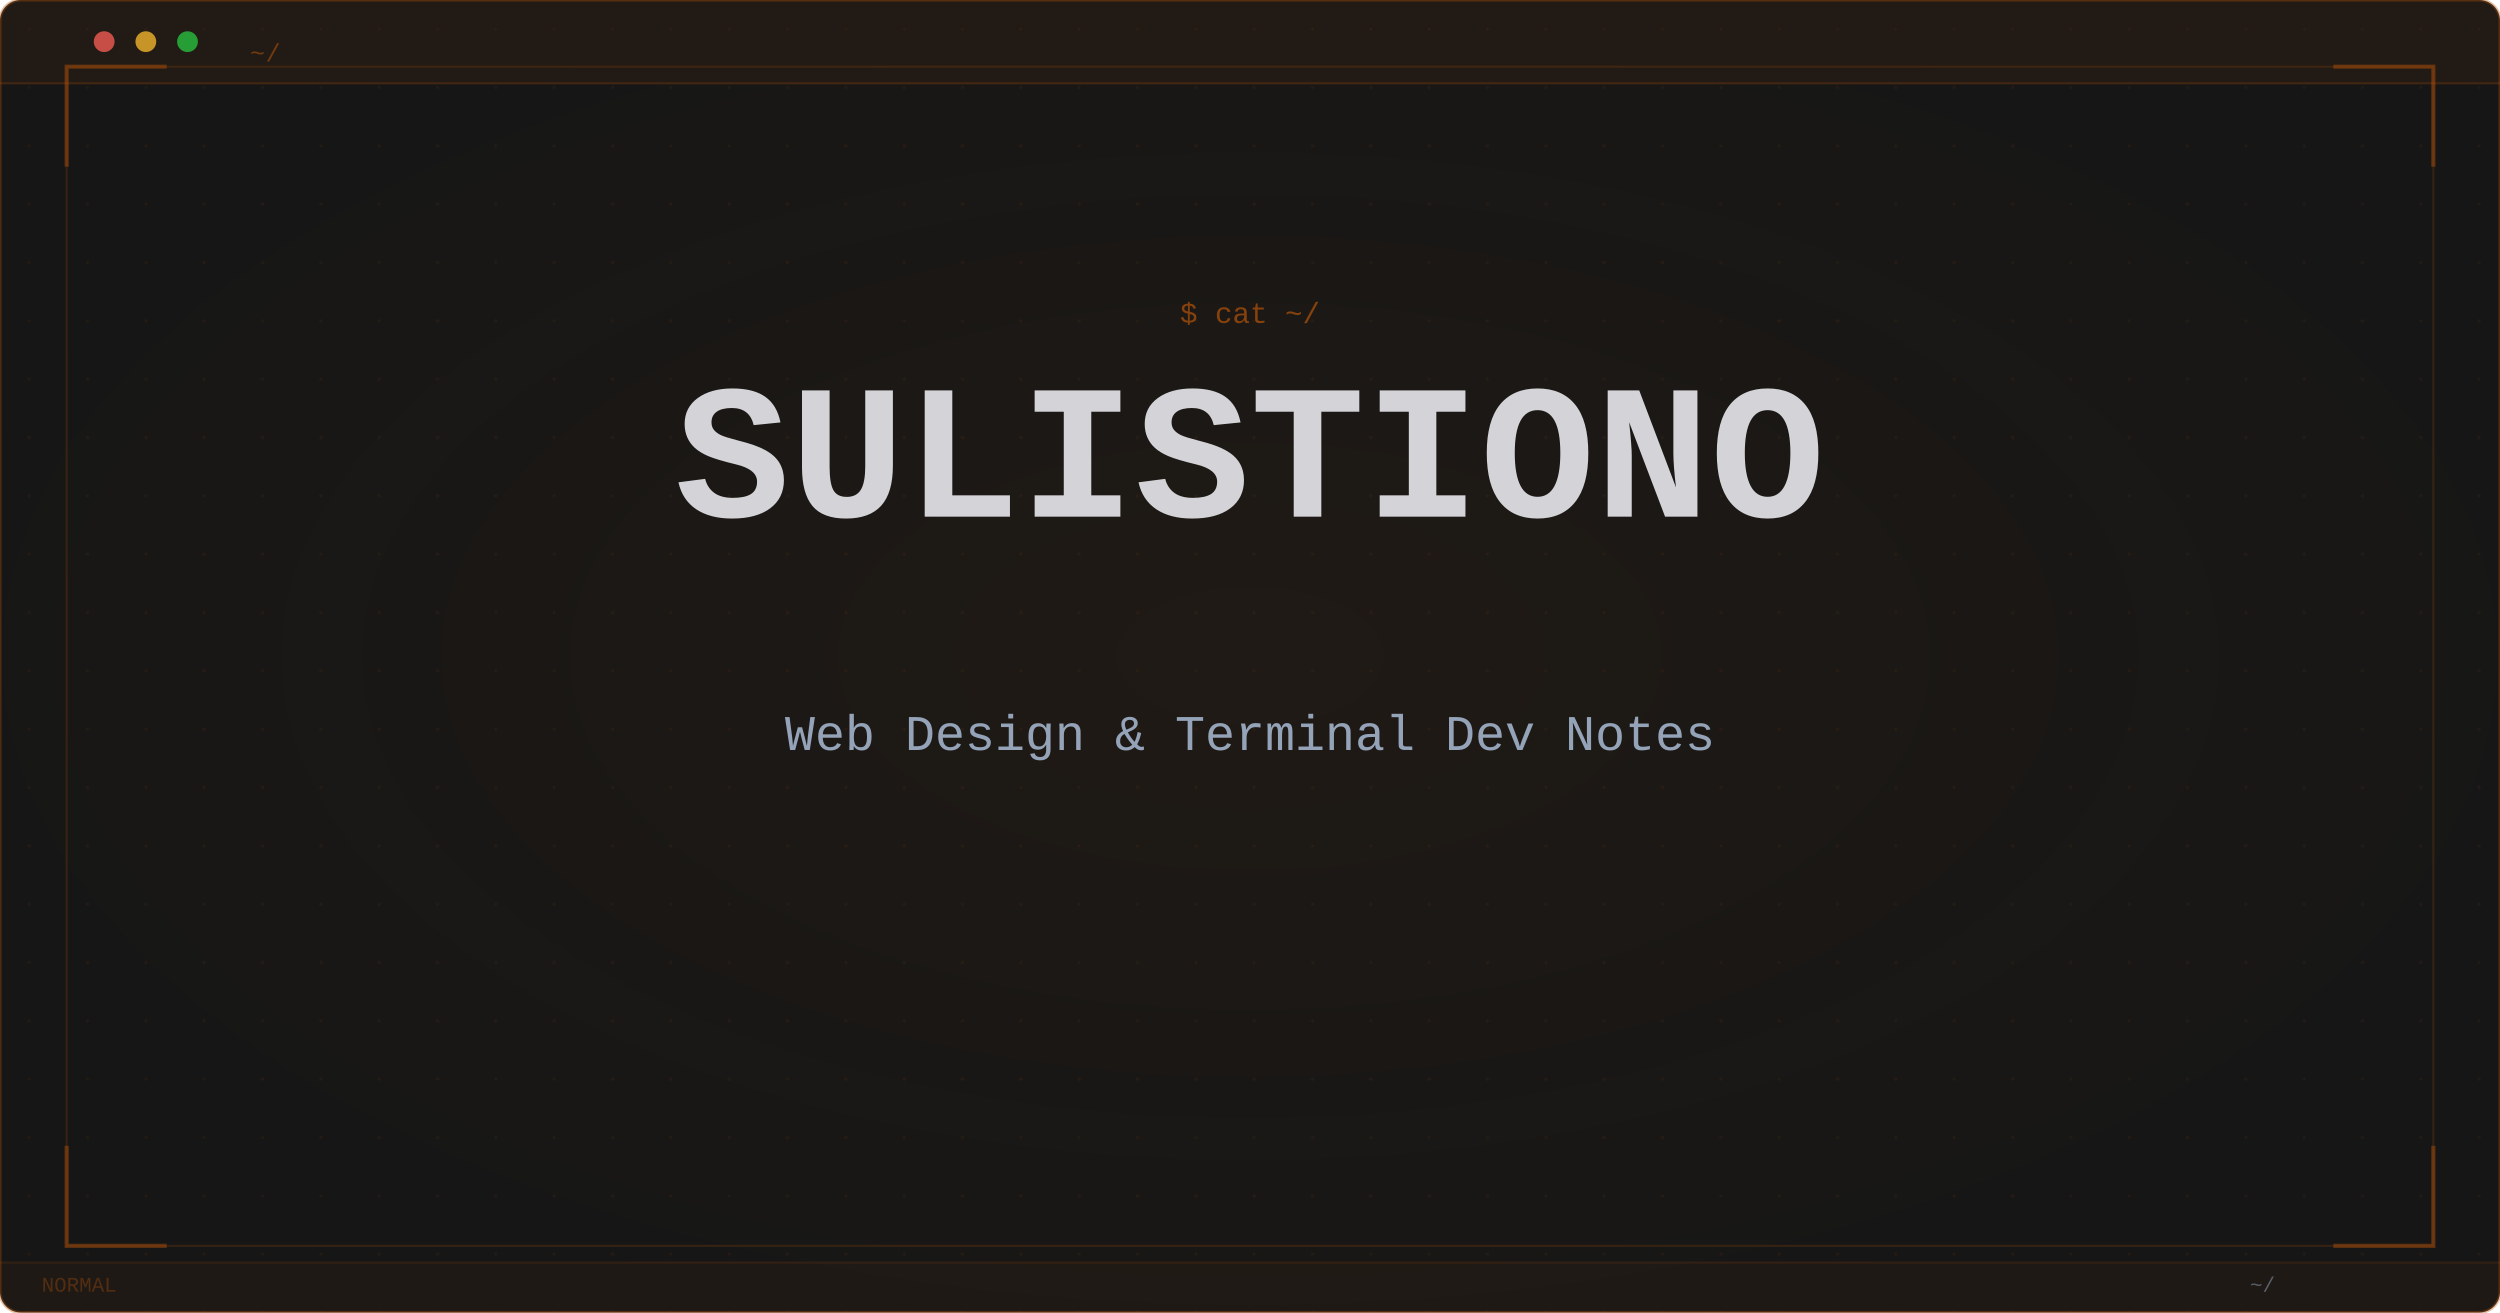
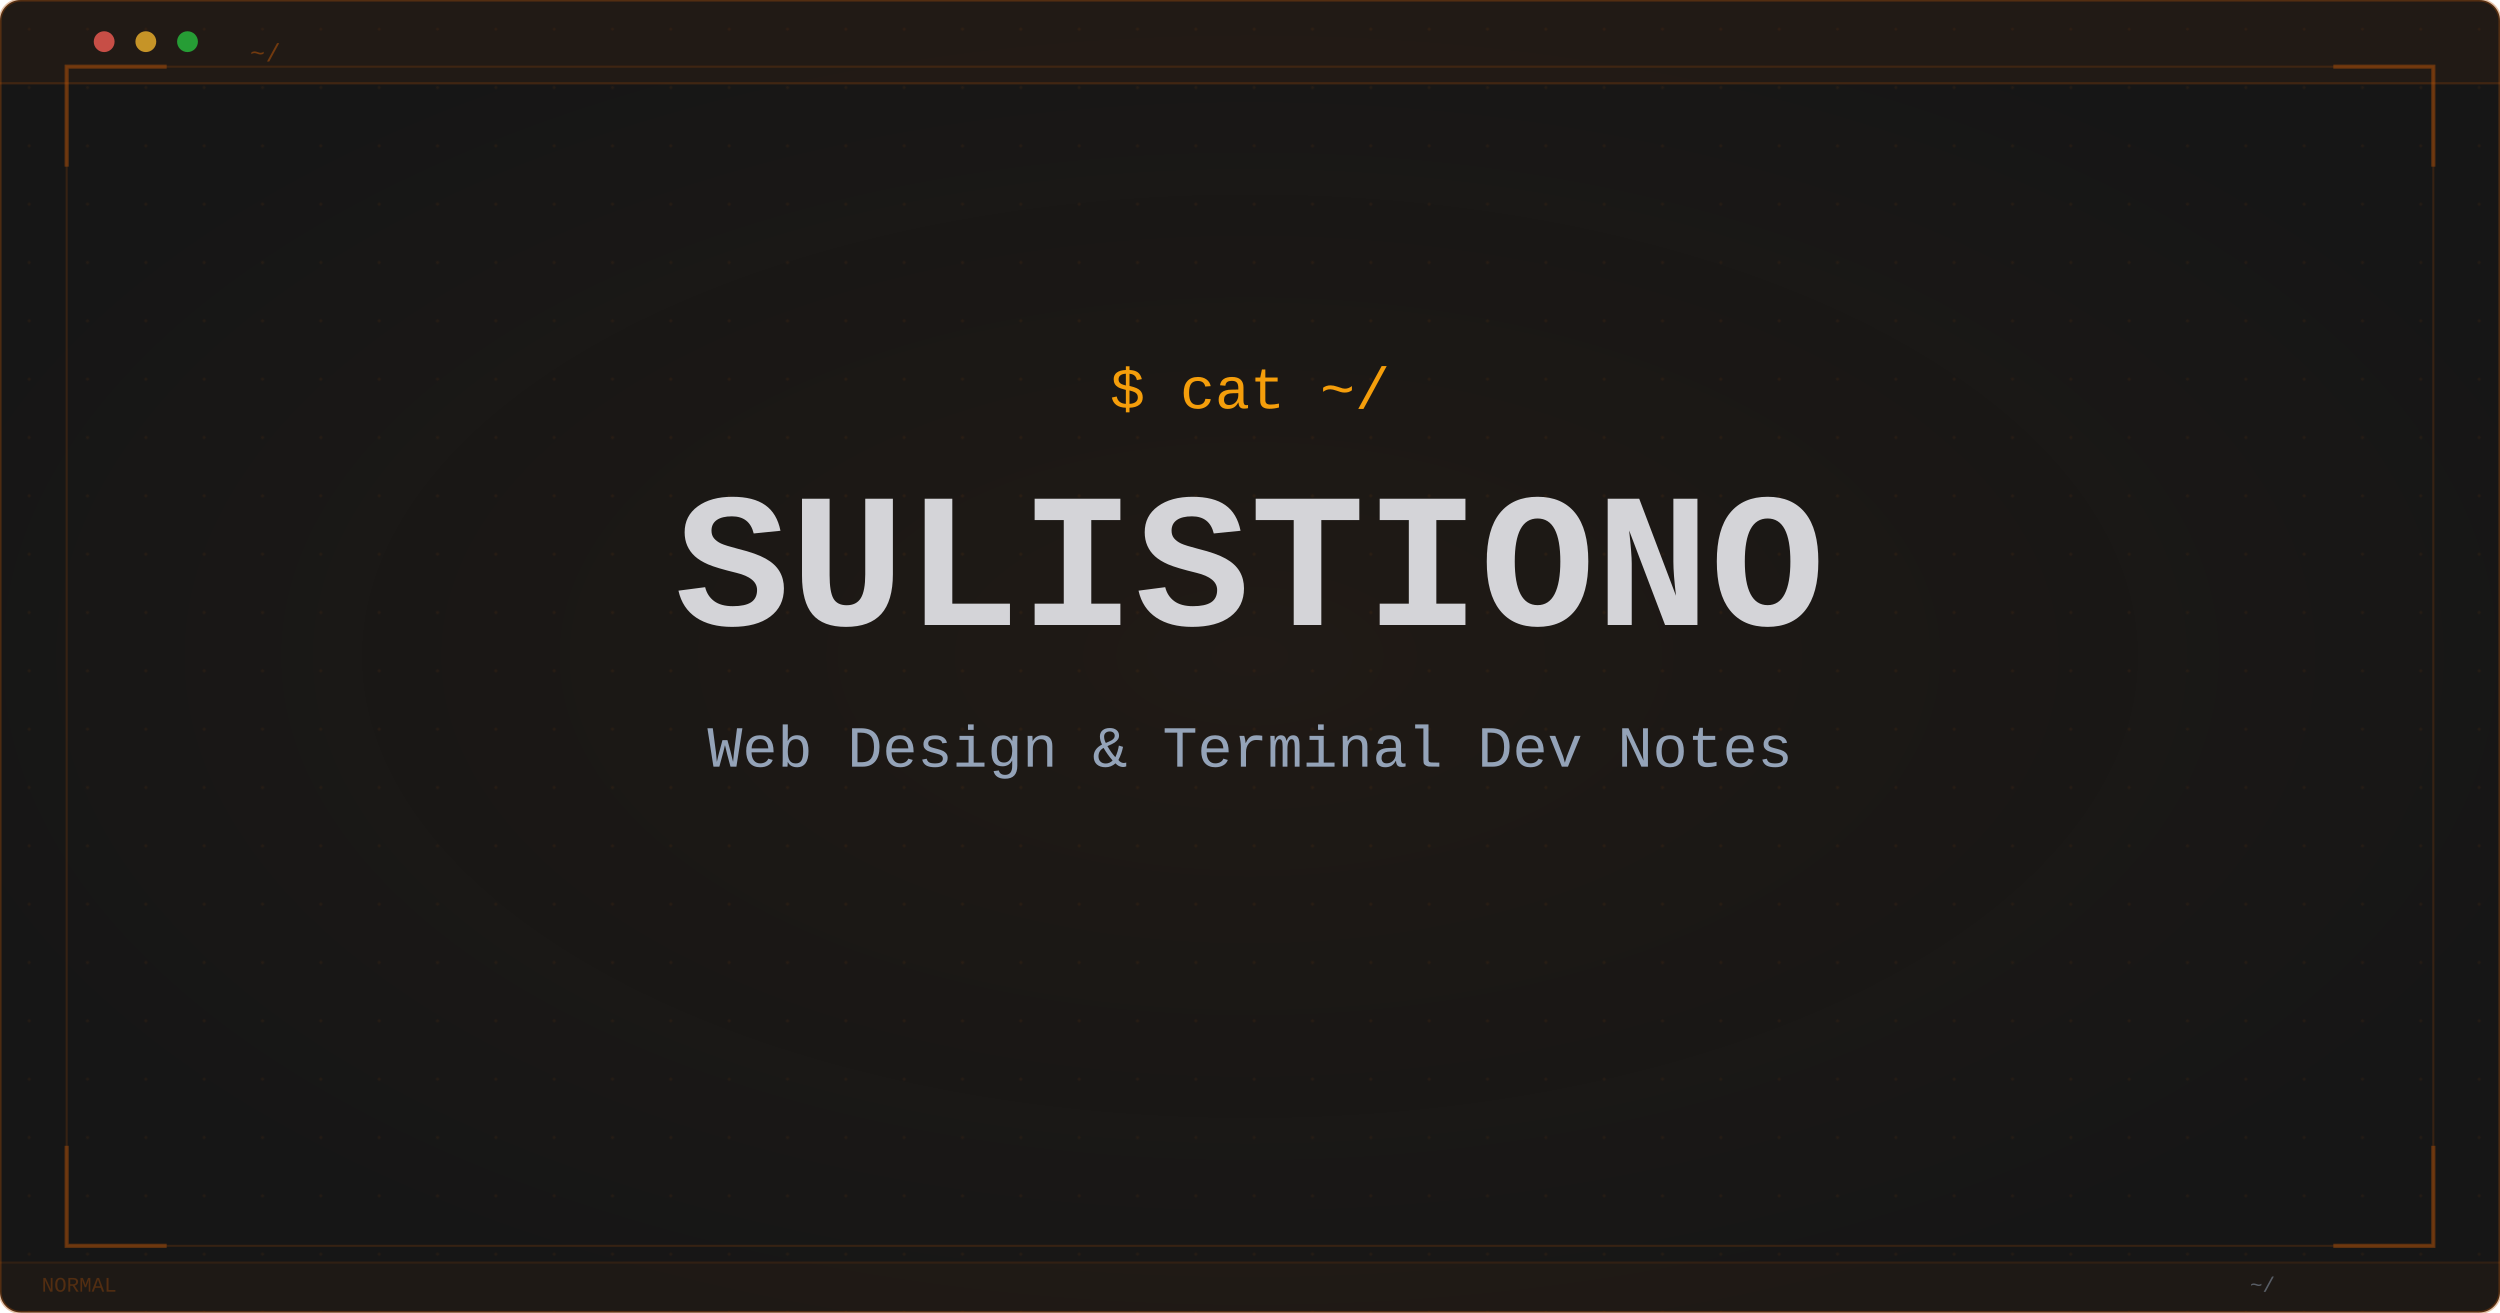
<svg xmlns="http://www.w3.org/2000/svg" viewBox="0 0 1200 630" width="1200" height="630">
  <defs>
    <pattern id="dots" x="0" y="0" width="28" height="28" patternUnits="userSpaceOnUse">
      <circle cx="14" cy="14" r="0.8" fill="#B45309" opacity="0.08" />
    </pattern>
    <radialGradient id="amberGlow" cx="50%" cy="50%" r="55%">
      <stop offset="0%" stop-color="#B45309" stop-opacity="0.06" />
      <stop offset="100%" stop-color="#B45309" stop-opacity="0" />
    </radialGradient>
    <clipPath id="rounded">
      <rect width="1200" height="630" rx="10" ry="10" />
    </clipPath>
  </defs>
  <g clip-path="url(#rounded)">
    <rect width="1200" height="630" fill="#161616" />
    <rect width="1200" height="630" fill="url(#dots)" />
    <rect width="1200" height="630" fill="url(#amberGlow)" />
    <rect x="32" y="32" width="1136" height="566" fill="none" stroke="#B45309" stroke-width="1" stroke-opacity="0.2" />
    <path d="M 32 80 L 32 32 L 80 32" fill="none" stroke="#B45309" stroke-width="2" stroke-opacity="0.45" />
    <path d="M 1120 32 L 1168 32 L 1168 80" fill="none" stroke="#B45309" stroke-width="2" stroke-opacity="0.45" />
    <path d="M 32 550 L 32 598 L 80 598" fill="none" stroke="#B45309" stroke-width="2" stroke-opacity="0.45" />
    <path d="M 1168 550 L 1168 598 L 1120 598" fill="none" stroke="#B45309" stroke-width="2" stroke-opacity="0.45" />
    <rect x="0" y="0" width="1200" height="40" fill="#B45309" fill-opacity="0.07" />
    <line x1="0" y1="40" x2="1200" y2="40" stroke="#B45309" stroke-width="1" stroke-opacity="0.25" />
    <circle cx="50" cy="20" r="5" fill="#ff5f57" opacity="0.75" />
    <circle cx="70" cy="20" r="5" fill="#febc2e" opacity="0.75" />
    <circle cx="90" cy="20" r="5" fill="#28c840" opacity="0.75" />
    <text x="120" y="26" font-family="'JetBrains Mono', 'Liberation Mono', monospace" font-size="12" fill="#B45309" opacity="0.55" letter-spacing="0.3" dominant-baseline="middle">~/</text>
-     <text x="600" y="155" font-family="'JetBrains Mono', 'Liberation Mono', monospace" font-size="14" fill="#B45309" opacity="0.7" text-anchor="middle">$ cat ~/</text>
-     <text x="600" y="248" font-family="'JetBrains Mono', 'Liberation Mono', monospace" font-size="92" font-weight="700" fill="#d4d4d8" text-anchor="middle">SULISTIONO</text>
-     <text x="600" y="360" font-family="'JetBrains Mono', 'Liberation Mono', monospace" font-size="24" fill="#94a3b8" text-anchor="middle">Web Design &amp; Terminal Dev Notes</text>
+     <text x="600" y="196" font-family="'JetBrains Mono', 'Liberation Mono', monospace" font-size="28" fill="#F59E0B" text-anchor="middle">$ cat ~/</text>
+     <text x="600" y="300" font-family="'JetBrains Mono', 'Liberation Mono', monospace" font-size="92" font-weight="700" fill="#d4d4d8" text-anchor="middle">SULISTIONO</text>
+     <text x="600" y="368" font-family="'JetBrains Mono', 'Liberation Mono', monospace" font-size="28" fill="#94a3b8" text-anchor="middle">Web Design &amp; Terminal Dev Notes</text>
    <rect x="0" y="606" width="1200" height="24" fill="#B45309" fill-opacity="0.05" />
    <line x1="0" y1="606" x2="1200" y2="606" stroke="#B45309" stroke-width="1" stroke-opacity="0.15" />
    <text x="20" y="620" font-family="'JetBrains Mono', 'Liberation Mono', monospace" font-size="10" fill="#B45309" opacity="0.35">NORMAL</text>
    <text x="1080" y="620" font-family="'JetBrains Mono', 'Liberation Mono', monospace" font-size="10" fill="#94a3b8" opacity="0.5">~/</text>
  </g>
  <rect width="1200" height="630" rx="10" ry="10" fill="none" stroke="#B45309" stroke-width="1.5" stroke-opacity="0.35" />
</svg>
